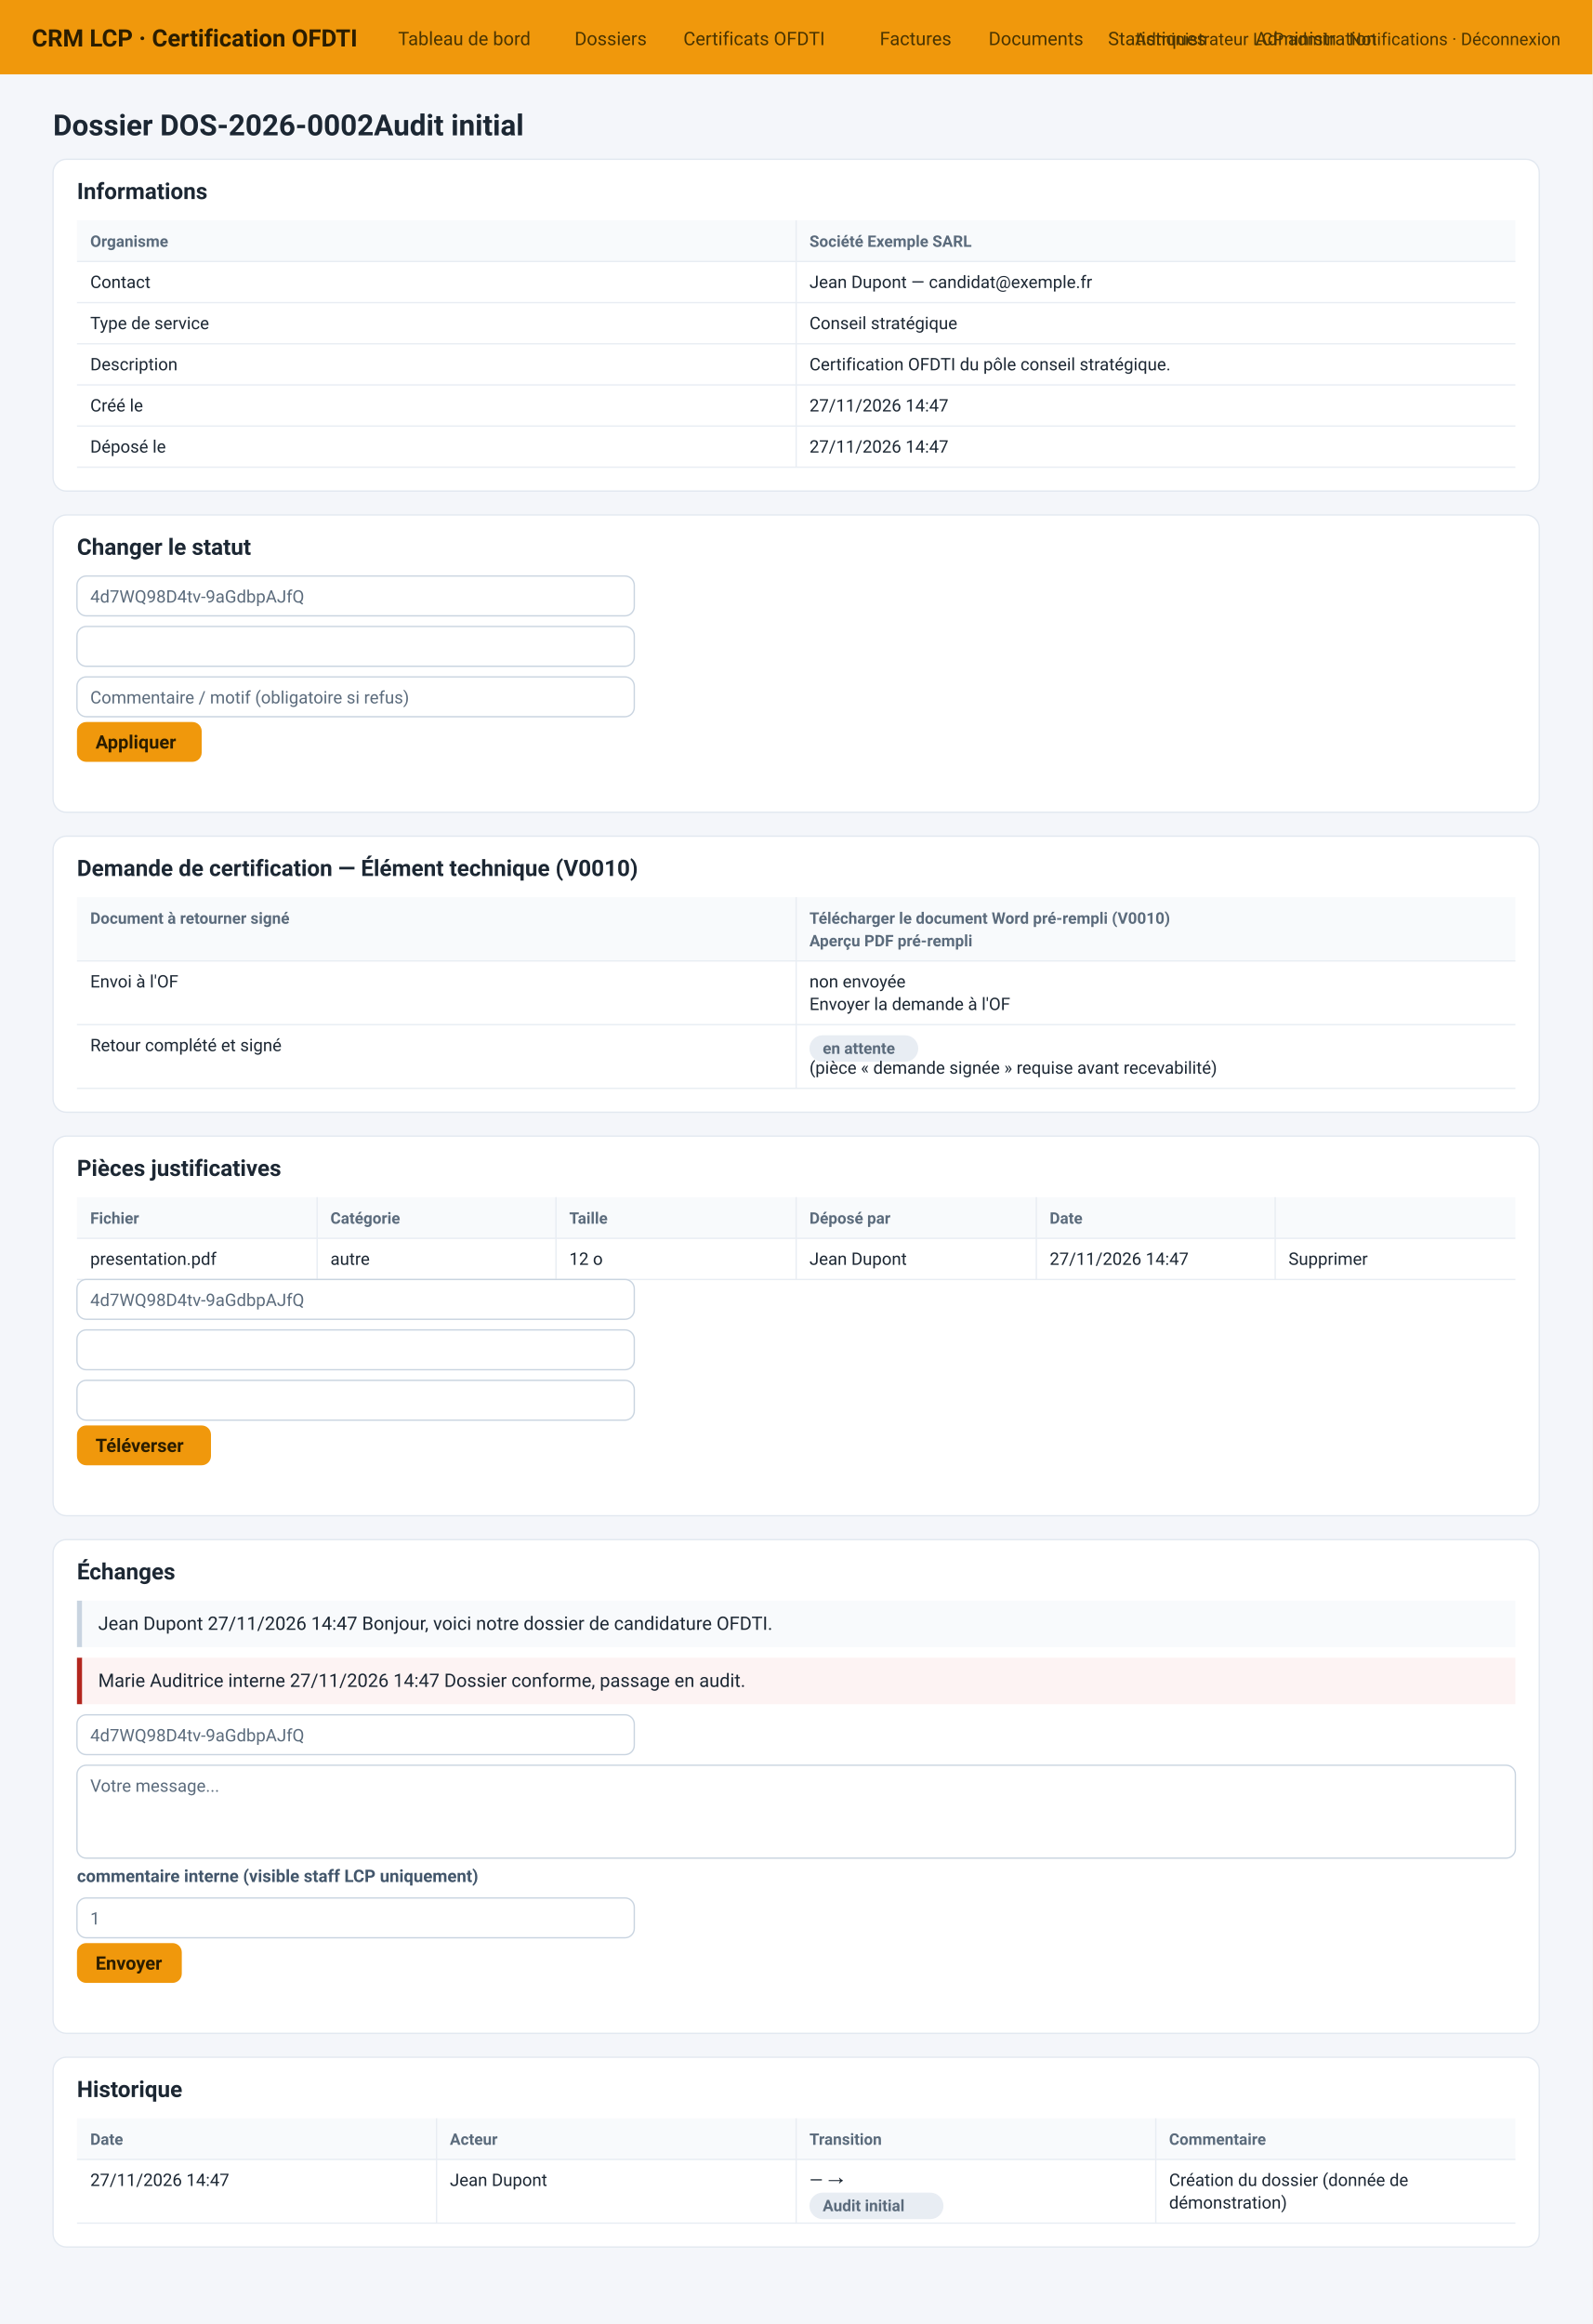
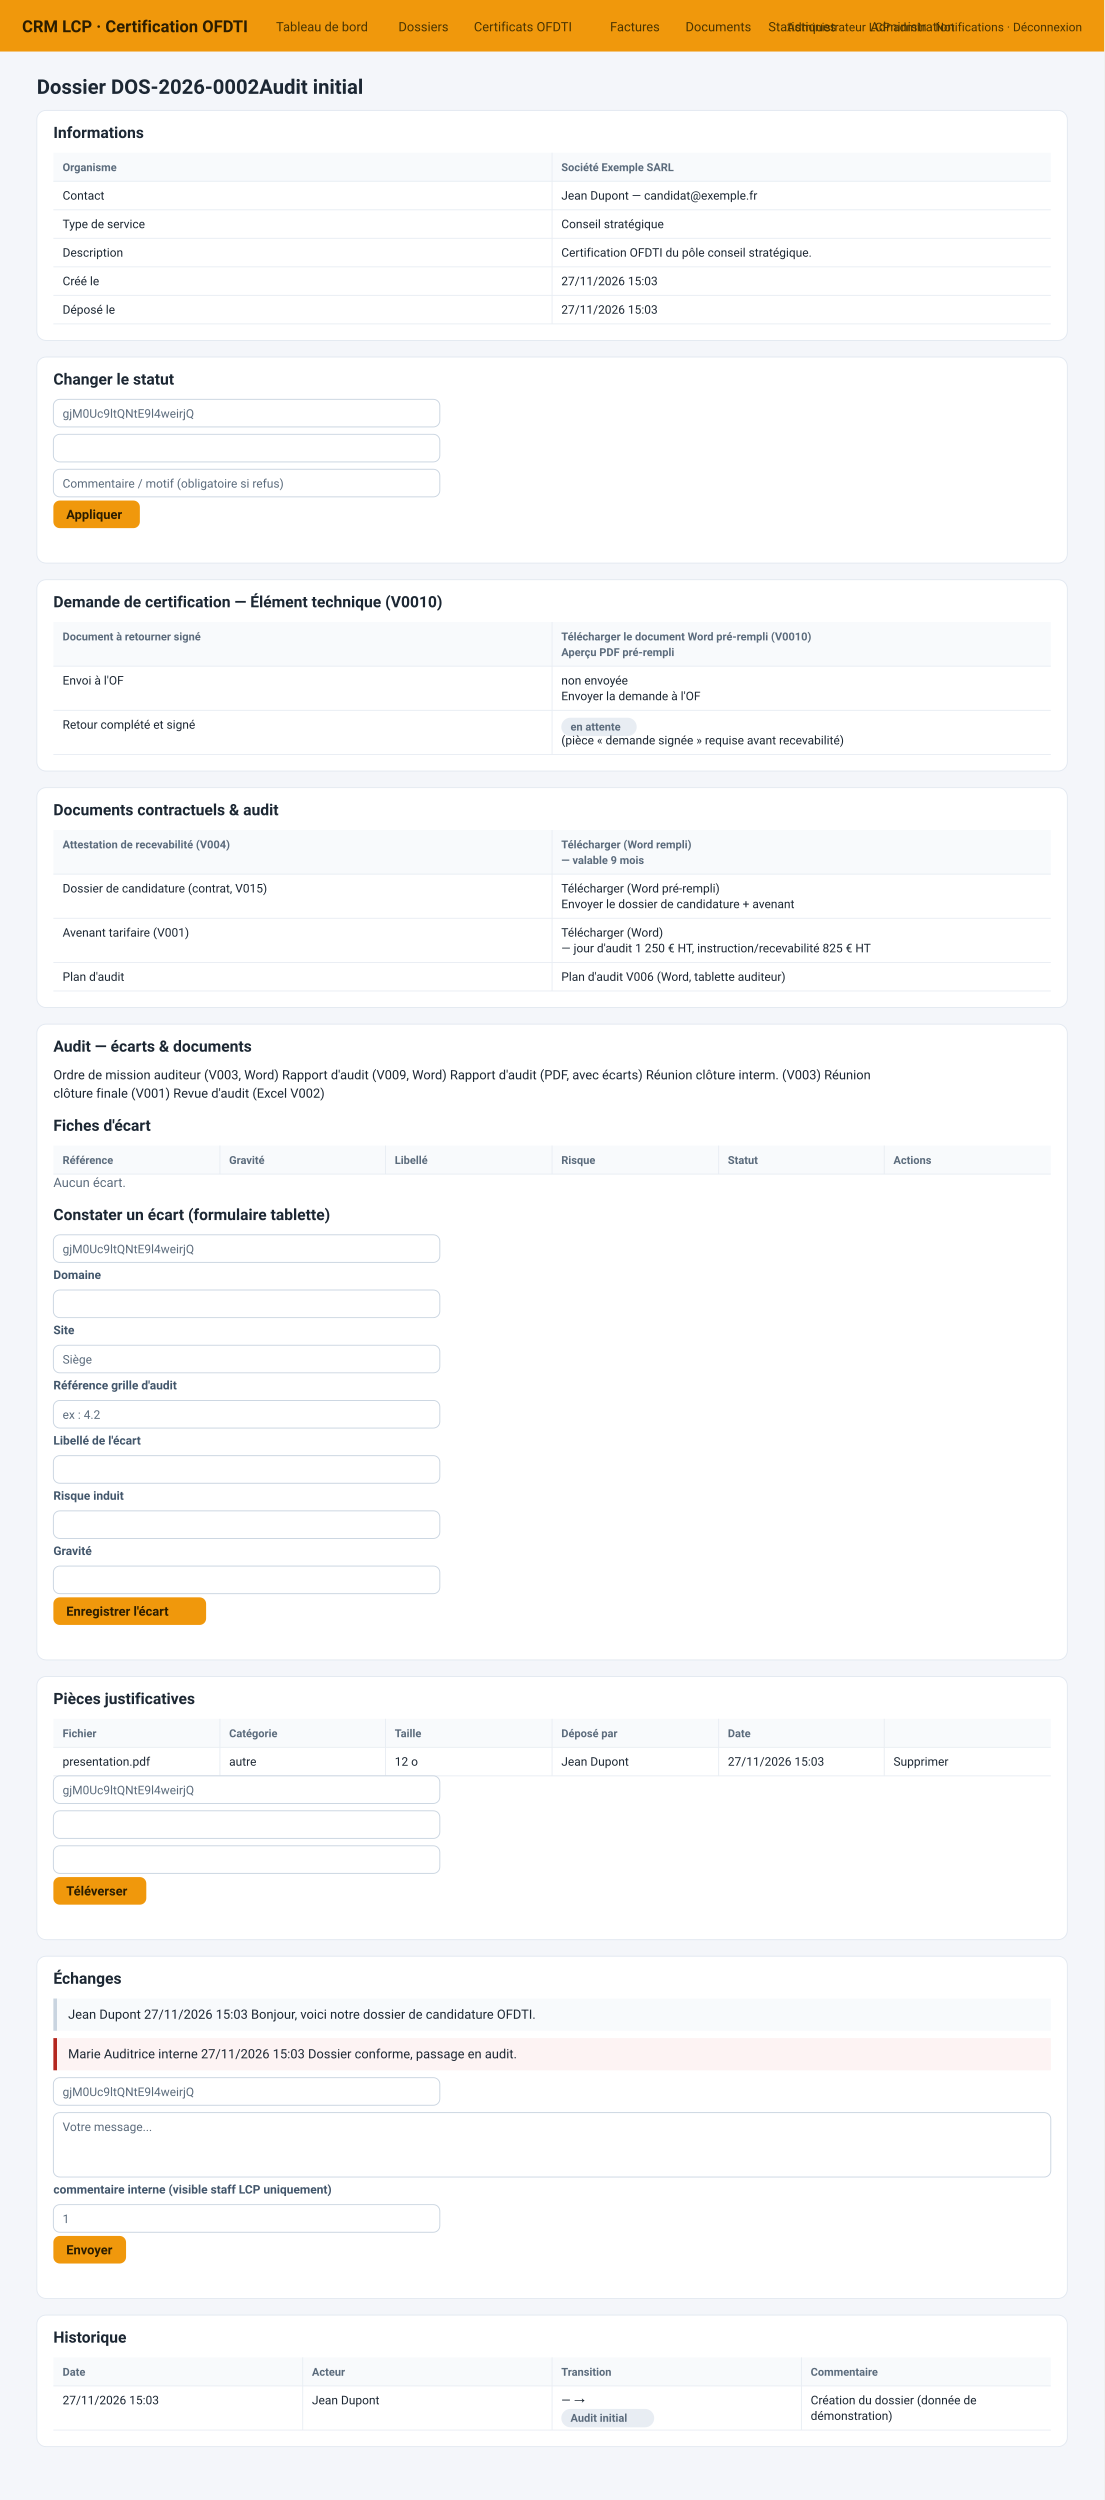
- <svg xmlns="http://www.w3.org/2000/svg" width="1200" height="1751" viewBox="0 0 1200 1751">
-   <rect width="1200" height="1751" fill="#f4f6fa" />
+ <svg xmlns="http://www.w3.org/2000/svg" width="1200" height="2717" viewBox="0 0 1200 2717">
+   <rect width="1200" height="2717" fill="#f4f6fa" />
  <rect x="0" y="0" width="1200" height="56" fill="#F0980C" rx="0" />
  <text x="24" y="35" font-size="18" fill="#2b1d00" font-weight="bold" font-family="Segoe UI, Roboto, Helvetica, Arial, sans-serif" text-anchor="start">CRM LCP · Certification OFDTI</text>
  <text x="300" y="34" font-size="14" fill="#4a3400" font-weight="normal" font-family="Segoe UI, Roboto, Helvetica, Arial, sans-serif" text-anchor="start">Tableau de bord</text>
  <text x="433" y="34" font-size="14" fill="#4a3400" font-weight="normal" font-family="Segoe UI, Roboto, Helvetica, Arial, sans-serif" text-anchor="start">Dossiers</text>
  <text x="515" y="34" font-size="14" fill="#4a3400" font-weight="normal" font-family="Segoe UI, Roboto, Helvetica, Arial, sans-serif" text-anchor="start">Certificats OFDTI</text>
  <text x="663" y="34" font-size="14" fill="#4a3400" font-weight="normal" font-family="Segoe UI, Roboto, Helvetica, Arial, sans-serif" text-anchor="start">Factures</text>
  <text x="745" y="34" font-size="14" fill="#4a3400" font-weight="normal" font-family="Segoe UI, Roboto, Helvetica, Arial, sans-serif" text-anchor="start">Documents</text>
  <text x="835" y="34" font-size="14" fill="#4a3400" font-weight="normal" font-family="Segoe UI, Roboto, Helvetica, Arial, sans-serif" text-anchor="start">Statistiques</text>
  <text x="946" y="34" font-size="14" fill="#4a3400" font-weight="normal" font-family="Segoe UI, Roboto, Helvetica, Arial, sans-serif" text-anchor="start">Administration</text>
  <text x="1176" y="34" font-size="13" fill="#4a3400" font-weight="normal" font-family="Segoe UI, Roboto, Helvetica, Arial, sans-serif" text-anchor="end">Administrateur LCP admin · Notifications · Déconnexion</text>
  <text x="40" y="102" font-size="22" fill="#1c2733" font-weight="bold" font-family="Segoe UI, Roboto, Helvetica, Arial, sans-serif" text-anchor="start">Dossier DOS-2026-0002Audit initial</text>
  <rect x="40" y="120" width="1120" height="250" fill="#ffffff" rx="10" stroke="#e2e8f0" stroke-width="1" />
  <text x="58" y="150" font-size="17" fill="#1c2733" font-weight="bold" font-family="Segoe UI, Roboto, Helvetica, Arial, sans-serif" text-anchor="start">Informations</text>
  <rect x="58" y="166" width="1084" height="31" fill="#f8fafc" rx="0" />
  <text x="68" y="186" font-size="12" fill="#5b6b7c" font-weight="bold" font-family="Segoe UI, Roboto, Helvetica, Arial, sans-serif" text-anchor="start">Organisme</text>
  <text x="610" y="186" font-size="12" fill="#5b6b7c" font-weight="bold" font-family="Segoe UI, Roboto, Helvetica, Arial, sans-serif" text-anchor="start">Société Exemple SARL</text>
  <line x1="600" y1="166" x2="600" y2="197" stroke="#e8edf3" stroke-width="1" />
  <line x1="58" y1="197" x2="1142" y2="197" stroke="#e8edf3" stroke-width="1" />
  <text x="68" y="217" font-size="13" fill="#1c2733" font-weight="normal" font-family="Segoe UI, Roboto, Helvetica, Arial, sans-serif" text-anchor="start">Contact</text>
  <text x="610" y="217" font-size="13" fill="#1c2733" font-weight="normal" font-family="Segoe UI, Roboto, Helvetica, Arial, sans-serif" text-anchor="start">Jean Dupont — candidat@exemple.fr</text>
  <line x1="600" y1="197" x2="600" y2="228" stroke="#e8edf3" stroke-width="1" />
  <line x1="58" y1="228" x2="1142" y2="228" stroke="#e8edf3" stroke-width="1" />
  <text x="68" y="248" font-size="13" fill="#1c2733" font-weight="normal" font-family="Segoe UI, Roboto, Helvetica, Arial, sans-serif" text-anchor="start">Type de service</text>
  <text x="610" y="248" font-size="13" fill="#1c2733" font-weight="normal" font-family="Segoe UI, Roboto, Helvetica, Arial, sans-serif" text-anchor="start">Conseil stratégique</text>
  <line x1="600" y1="228" x2="600" y2="259" stroke="#e8edf3" stroke-width="1" />
  <line x1="58" y1="259" x2="1142" y2="259" stroke="#e8edf3" stroke-width="1" />
  <text x="68" y="279" font-size="13" fill="#1c2733" font-weight="normal" font-family="Segoe UI, Roboto, Helvetica, Arial, sans-serif" text-anchor="start">Description</text>
  <text x="610" y="279" font-size="13" fill="#1c2733" font-weight="normal" font-family="Segoe UI, Roboto, Helvetica, Arial, sans-serif" text-anchor="start">Certification OFDTI du pôle conseil stratégique.</text>
  <line x1="600" y1="259" x2="600" y2="290" stroke="#e8edf3" stroke-width="1" />
  <line x1="58" y1="290" x2="1142" y2="290" stroke="#e8edf3" stroke-width="1" />
  <text x="68" y="310" font-size="13" fill="#1c2733" font-weight="normal" font-family="Segoe UI, Roboto, Helvetica, Arial, sans-serif" text-anchor="start">Créé le</text>
-   <text x="610" y="310" font-size="13" fill="#1c2733" font-weight="normal" font-family="Segoe UI, Roboto, Helvetica, Arial, sans-serif" text-anchor="start">27/11/2026 14:47</text>
+   <text x="610" y="310" font-size="13" fill="#1c2733" font-weight="normal" font-family="Segoe UI, Roboto, Helvetica, Arial, sans-serif" text-anchor="start">27/11/2026 15:03</text>
  <line x1="600" y1="290" x2="600" y2="321" stroke="#e8edf3" stroke-width="1" />
  <line x1="58" y1="321" x2="1142" y2="321" stroke="#e8edf3" stroke-width="1" />
  <text x="68" y="341" font-size="13" fill="#1c2733" font-weight="normal" font-family="Segoe UI, Roboto, Helvetica, Arial, sans-serif" text-anchor="start">Déposé le</text>
-   <text x="610" y="341" font-size="13" fill="#1c2733" font-weight="normal" font-family="Segoe UI, Roboto, Helvetica, Arial, sans-serif" text-anchor="start">27/11/2026 14:47</text>
+   <text x="610" y="341" font-size="13" fill="#1c2733" font-weight="normal" font-family="Segoe UI, Roboto, Helvetica, Arial, sans-serif" text-anchor="start">27/11/2026 15:03</text>
  <line x1="600" y1="321" x2="600" y2="352" stroke="#e8edf3" stroke-width="1" />
  <line x1="58" y1="352" x2="1142" y2="352" stroke="#e8edf3" stroke-width="1" />
  <rect x="40" y="388" width="1120" height="224" fill="#ffffff" rx="10" stroke="#e2e8f0" stroke-width="1" />
  <text x="58" y="418" font-size="17" fill="#1c2733" font-weight="bold" font-family="Segoe UI, Roboto, Helvetica, Arial, sans-serif" text-anchor="start">Changer le statut</text>
  <rect x="58" y="434" width="420" height="30" fill="#ffffff" rx="7" stroke="#c9d4e0" stroke-width="1" />
-   <text x="68" y="454" font-size="13" fill="#5b6b7c" font-weight="normal" font-family="Segoe UI, Roboto, Helvetica, Arial, sans-serif" text-anchor="start">4d7WQ98D4tv-9aGdbpAJfQ</text>
+   <text x="68" y="454" font-size="13" fill="#5b6b7c" font-weight="normal" font-family="Segoe UI, Roboto, Helvetica, Arial, sans-serif" text-anchor="start">gjM0Uc9ltQNtE9l4weirjQ</text>
  <rect x="58" y="472" width="420" height="30" fill="#ffffff" rx="7" stroke="#c9d4e0" stroke-width="1" />
  <rect x="58" y="510" width="420" height="30" fill="#ffffff" rx="7" stroke="#c9d4e0" stroke-width="1" />
  <text x="68" y="530" font-size="13" fill="#5b6b7c" font-weight="normal" font-family="Segoe UI, Roboto, Helvetica, Arial, sans-serif" text-anchor="start">Commentaire / motif (obligatoire si refus)</text>
  <rect x="58" y="544" width="94" height="30" fill="#F0980C" rx="7" />
  <text x="72" y="564" font-size="14" fill="#2b1d00" font-weight="bold" font-family="Segoe UI, Roboto, Helvetica, Arial, sans-serif" text-anchor="start">Appliquer</text>
  <rect x="40" y="630" width="1120" height="208" fill="#ffffff" rx="10" stroke="#e2e8f0" stroke-width="1" />
  <text x="58" y="660" font-size="17" fill="#1c2733" font-weight="bold" font-family="Segoe UI, Roboto, Helvetica, Arial, sans-serif" text-anchor="start">Demande de certification — Élément technique (V0010)</text>
  <rect x="58" y="676" width="1084" height="48" fill="#f8fafc" rx="0" />
  <text x="68" y="696" font-size="12" fill="#5b6b7c" font-weight="bold" font-family="Segoe UI, Roboto, Helvetica, Arial, sans-serif" text-anchor="start">Document à retourner signé</text>
  <text x="610" y="696" font-size="12" fill="#5b6b7c" font-weight="bold" font-family="Segoe UI, Roboto, Helvetica, Arial, sans-serif" text-anchor="start">Télécharger le document Word pré-rempli (V0010)</text>
  <text x="610" y="713" font-size="12" fill="#5b6b7c" font-weight="bold" font-family="Segoe UI, Roboto, Helvetica, Arial, sans-serif" text-anchor="start">Aperçu PDF pré-rempli</text>
  <line x1="600" y1="676" x2="600" y2="724" stroke="#e8edf3" stroke-width="1" />
  <line x1="58" y1="724" x2="1142" y2="724" stroke="#e8edf3" stroke-width="1" />
  <text x="68" y="744" font-size="13" fill="#1c2733" font-weight="normal" font-family="Segoe UI, Roboto, Helvetica, Arial, sans-serif" text-anchor="start">Envoi à l'OF</text>
  <text x="610" y="744" font-size="13" fill="#1c2733" font-weight="normal" font-family="Segoe UI, Roboto, Helvetica, Arial, sans-serif" text-anchor="start">non envoyée</text>
  <text x="610" y="761" font-size="13" fill="#1c2733" font-weight="normal" font-family="Segoe UI, Roboto, Helvetica, Arial, sans-serif" text-anchor="start">Envoyer la demande à l'OF</text>
  <line x1="600" y1="724" x2="600" y2="772" stroke="#e8edf3" stroke-width="1" />
  <line x1="58" y1="772" x2="1142" y2="772" stroke="#e8edf3" stroke-width="1" />
  <text x="68" y="792" font-size="13" fill="#1c2733" font-weight="normal" font-family="Segoe UI, Roboto, Helvetica, Arial, sans-serif" text-anchor="start">Retour complété et signé</text>
  <rect x="610" y="780" width="82" height="20" fill="#e8edf3" rx="10" />
  <text x="620" y="794" font-size="12" fill="#5b6b7c" font-weight="bold" font-family="Segoe UI, Roboto, Helvetica, Arial, sans-serif" text-anchor="start">en attente</text>
  <text x="610" y="809" font-size="13" fill="#1c2733" font-weight="normal" font-family="Segoe UI, Roboto, Helvetica, Arial, sans-serif" text-anchor="start">(pièce « demande signée » requise avant recevabilité)</text>
  <line x1="600" y1="772" x2="600" y2="820" stroke="#e8edf3" stroke-width="1" />
  <line x1="58" y1="820" x2="1142" y2="820" stroke="#e8edf3" stroke-width="1" />
-   <rect x="40" y="856" width="1120" height="286" fill="#ffffff" rx="10" stroke="#e2e8f0" stroke-width="1" />
-   <text x="58" y="886" font-size="17" fill="#1c2733" font-weight="bold" font-family="Segoe UI, Roboto, Helvetica, Arial, sans-serif" text-anchor="start">Pièces justificatives</text>
-   <rect x="58" y="902" width="1084" height="31" fill="#f8fafc" rx="0" />
-   <text x="68" y="922" font-size="12" fill="#5b6b7c" font-weight="bold" font-family="Segoe UI, Roboto, Helvetica, Arial, sans-serif" text-anchor="start">Fichier</text>
-   <text x="249" y="922" font-size="12" fill="#5b6b7c" font-weight="bold" font-family="Segoe UI, Roboto, Helvetica, Arial, sans-serif" text-anchor="start">Catégorie</text>
-   <line x1="239" y1="902" x2="239" y2="933" stroke="#e8edf3" stroke-width="1" />
-   <text x="429" y="922" font-size="12" fill="#5b6b7c" font-weight="bold" font-family="Segoe UI, Roboto, Helvetica, Arial, sans-serif" text-anchor="start">Taille</text>
-   <line x1="419" y1="902" x2="419" y2="933" stroke="#e8edf3" stroke-width="1" />
-   <text x="610" y="922" font-size="12" fill="#5b6b7c" font-weight="bold" font-family="Segoe UI, Roboto, Helvetica, Arial, sans-serif" text-anchor="start">Déposé par</text>
-   <line x1="600" y1="902" x2="600" y2="933" stroke="#e8edf3" stroke-width="1" />
-   <text x="791" y="922" font-size="12" fill="#5b6b7c" font-weight="bold" font-family="Segoe UI, Roboto, Helvetica, Arial, sans-serif" text-anchor="start">Date</text>
-   <line x1="781" y1="902" x2="781" y2="933" stroke="#e8edf3" stroke-width="1" />
-   <line x1="961" y1="902" x2="961" y2="933" stroke="#e8edf3" stroke-width="1" />
-   <line x1="58" y1="933" x2="1142" y2="933" stroke="#e8edf3" stroke-width="1" />
-   <text x="68" y="953" font-size="13" fill="#1c2733" font-weight="normal" font-family="Segoe UI, Roboto, Helvetica, Arial, sans-serif" text-anchor="start">presentation.pdf</text>
-   <text x="249" y="953" font-size="13" fill="#1c2733" font-weight="normal" font-family="Segoe UI, Roboto, Helvetica, Arial, sans-serif" text-anchor="start">autre</text>
-   <line x1="239" y1="933" x2="239" y2="964" stroke="#e8edf3" stroke-width="1" />
-   <text x="429" y="953" font-size="13" fill="#1c2733" font-weight="normal" font-family="Segoe UI, Roboto, Helvetica, Arial, sans-serif" text-anchor="start">12 o</text>
-   <line x1="419" y1="933" x2="419" y2="964" stroke="#e8edf3" stroke-width="1" />
-   <text x="610" y="953" font-size="13" fill="#1c2733" font-weight="normal" font-family="Segoe UI, Roboto, Helvetica, Arial, sans-serif" text-anchor="start">Jean Dupont</text>
-   <line x1="600" y1="933" x2="600" y2="964" stroke="#e8edf3" stroke-width="1" />
-   <text x="791" y="953" font-size="13" fill="#1c2733" font-weight="normal" font-family="Segoe UI, Roboto, Helvetica, Arial, sans-serif" text-anchor="start">27/11/2026 14:47</text>
-   <line x1="781" y1="933" x2="781" y2="964" stroke="#e8edf3" stroke-width="1" />
-   <text x="971" y="953" font-size="13" fill="#1c2733" font-weight="normal" font-family="Segoe UI, Roboto, Helvetica, Arial, sans-serif" text-anchor="start">Supprimer</text>
-   <line x1="961" y1="933" x2="961" y2="964" stroke="#e8edf3" stroke-width="1" />
-   <line x1="58" y1="964" x2="1142" y2="964" stroke="#e8edf3" stroke-width="1" />
-   <rect x="58" y="964" width="420" height="30" fill="#ffffff" rx="7" stroke="#c9d4e0" stroke-width="1" />
-   <text x="68" y="984" font-size="13" fill="#5b6b7c" font-weight="normal" font-family="Segoe UI, Roboto, Helvetica, Arial, sans-serif" text-anchor="start">4d7WQ98D4tv-9aGdbpAJfQ</text>
-   <rect x="58" y="1002" width="420" height="30" fill="#ffffff" rx="7" stroke="#c9d4e0" stroke-width="1" />
-   <rect x="58" y="1040" width="420" height="30" fill="#ffffff" rx="7" stroke="#c9d4e0" stroke-width="1" />
-   <rect x="58" y="1074" width="101" height="30" fill="#F0980C" rx="7" />
-   <text x="72" y="1094" font-size="14" fill="#2b1d00" font-weight="bold" font-family="Segoe UI, Roboto, Helvetica, Arial, sans-serif" text-anchor="start">Téléverser</text>
-   <rect x="40" y="1160" width="1120" height="372" fill="#ffffff" rx="10" stroke="#e2e8f0" stroke-width="1" />
-   <text x="58" y="1190" font-size="17" fill="#1c2733" font-weight="bold" font-family="Segoe UI, Roboto, Helvetica, Arial, sans-serif" text-anchor="start">Échanges</text>
-   <rect x="58" y="1206" width="4" height="35" fill="#c9d4e0" rx="0" />
-   <rect x="62" y="1206" width="1080" height="35" fill="#f8fafc" rx="0" />
-   <text x="74" y="1228" font-size="14" fill="#1c2733" font-weight="normal" font-family="Segoe UI, Roboto, Helvetica, Arial, sans-serif" text-anchor="start">Jean Dupont 27/11/2026 14:47 Bonjour, voici notre dossier de candidature OFDTI.</text>
-   <rect x="58" y="1249" width="4" height="35" fill="#b3261e" rx="0" />
-   <rect x="62" y="1249" width="1080" height="35" fill="#fdf3f3" rx="0" />
-   <text x="74" y="1271" font-size="14" fill="#1c2733" font-weight="normal" font-family="Segoe UI, Roboto, Helvetica, Arial, sans-serif" text-anchor="start">Marie Auditrice interne 27/11/2026 14:47 Dossier conforme, passage en audit.</text>
-   <rect x="58" y="1292" width="420" height="30" fill="#ffffff" rx="7" stroke="#c9d4e0" stroke-width="1" />
-   <text x="68" y="1312" font-size="13" fill="#5b6b7c" font-weight="normal" font-family="Segoe UI, Roboto, Helvetica, Arial, sans-serif" text-anchor="start">4d7WQ98D4tv-9aGdbpAJfQ</text>
-   <rect x="58" y="1330" width="1084" height="70" fill="#ffffff" rx="7" stroke="#c9d4e0" stroke-width="1" />
-   <text x="68" y="1350" font-size="13" fill="#5b6b7c" font-weight="normal" font-family="Segoe UI, Roboto, Helvetica, Arial, sans-serif" text-anchor="start">Votre message...</text>
-   <text x="58" y="1418" font-size="13" fill="#42566b" font-weight="bold" font-family="Segoe UI, Roboto, Helvetica, Arial, sans-serif" text-anchor="start">commentaire interne (visible staff LCP uniquement)</text>
-   <rect x="58" y="1430" width="420" height="30" fill="#ffffff" rx="7" stroke="#c9d4e0" stroke-width="1" />
-   <text x="68" y="1450" font-size="13" fill="#5b6b7c" font-weight="normal" font-family="Segoe UI, Roboto, Helvetica, Arial, sans-serif" text-anchor="start">1</text>
-   <rect x="58" y="1464" width="79" height="30" fill="#F0980C" rx="7" />
-   <text x="72" y="1484" font-size="14" fill="#2b1d00" font-weight="bold" font-family="Segoe UI, Roboto, Helvetica, Arial, sans-serif" text-anchor="start">Envoyer</text>
-   <rect x="40" y="1550" width="1120" height="143" fill="#ffffff" rx="10" stroke="#e2e8f0" stroke-width="1" />
-   <text x="58" y="1580" font-size="17" fill="#1c2733" font-weight="bold" font-family="Segoe UI, Roboto, Helvetica, Arial, sans-serif" text-anchor="start">Historique</text>
-   <rect x="58" y="1596" width="1084" height="31" fill="#f8fafc" rx="0" />
-   <text x="68" y="1616" font-size="12" fill="#5b6b7c" font-weight="bold" font-family="Segoe UI, Roboto, Helvetica, Arial, sans-serif" text-anchor="start">Date</text>
-   <text x="339" y="1616" font-size="12" fill="#5b6b7c" font-weight="bold" font-family="Segoe UI, Roboto, Helvetica, Arial, sans-serif" text-anchor="start">Acteur</text>
-   <line x1="329" y1="1596" x2="329" y2="1627" stroke="#e8edf3" stroke-width="1" />
-   <text x="610" y="1616" font-size="12" fill="#5b6b7c" font-weight="bold" font-family="Segoe UI, Roboto, Helvetica, Arial, sans-serif" text-anchor="start">Transition</text>
-   <line x1="600" y1="1596" x2="600" y2="1627" stroke="#e8edf3" stroke-width="1" />
-   <text x="881" y="1616" font-size="12" fill="#5b6b7c" font-weight="bold" font-family="Segoe UI, Roboto, Helvetica, Arial, sans-serif" text-anchor="start">Commentaire</text>
-   <line x1="871" y1="1596" x2="871" y2="1627" stroke="#e8edf3" stroke-width="1" />
-   <line x1="58" y1="1627" x2="1142" y2="1627" stroke="#e8edf3" stroke-width="1" />
-   <text x="68" y="1647" font-size="13" fill="#1c2733" font-weight="normal" font-family="Segoe UI, Roboto, Helvetica, Arial, sans-serif" text-anchor="start">27/11/2026 14:47</text>
-   <text x="339" y="1647" font-size="13" fill="#1c2733" font-weight="normal" font-family="Segoe UI, Roboto, Helvetica, Arial, sans-serif" text-anchor="start">Jean Dupont</text>
-   <line x1="329" y1="1627" x2="329" y2="1675" stroke="#e8edf3" stroke-width="1" />
-   <text x="610" y="1647" font-size="13" fill="#1c2733" font-weight="normal" font-family="Segoe UI, Roboto, Helvetica, Arial, sans-serif" text-anchor="start">— →</text>
-   <rect x="610" y="1652" width="101" height="20" fill="#e8edf3" rx="10" />
-   <text x="620" y="1666" font-size="12" fill="#5b6b7c" font-weight="bold" font-family="Segoe UI, Roboto, Helvetica, Arial, sans-serif" text-anchor="start">Audit initial</text>
-   <line x1="600" y1="1627" x2="600" y2="1675" stroke="#e8edf3" stroke-width="1" />
-   <text x="881" y="1647" font-size="13" fill="#1c2733" font-weight="normal" font-family="Segoe UI, Roboto, Helvetica, Arial, sans-serif" text-anchor="start">Création du dossier (donnée de</text>
-   <text x="881" y="1664" font-size="13" fill="#1c2733" font-weight="normal" font-family="Segoe UI, Roboto, Helvetica, Arial, sans-serif" text-anchor="start">démonstration)</text>
-   <line x1="871" y1="1627" x2="871" y2="1675" stroke="#e8edf3" stroke-width="1" />
-   <line x1="58" y1="1675" x2="1142" y2="1675" stroke="#e8edf3" stroke-width="1" />
+   <rect x="40" y="856" width="1120" height="239" fill="#ffffff" rx="10" stroke="#e2e8f0" stroke-width="1" />
+   <text x="58" y="886" font-size="17" fill="#1c2733" font-weight="bold" font-family="Segoe UI, Roboto, Helvetica, Arial, sans-serif" text-anchor="start">Documents contractuels &amp; audit</text>
+   <rect x="58" y="902" width="1084" height="48" fill="#f8fafc" rx="0" />
+   <text x="68" y="922" font-size="12" fill="#5b6b7c" font-weight="bold" font-family="Segoe UI, Roboto, Helvetica, Arial, sans-serif" text-anchor="start">Attestation de recevabilité (V004)</text>
+   <text x="610" y="922" font-size="12" fill="#5b6b7c" font-weight="bold" font-family="Segoe UI, Roboto, Helvetica, Arial, sans-serif" text-anchor="start">Télécharger (Word rempli)</text>
+   <text x="610" y="939" font-size="12" fill="#5b6b7c" font-weight="bold" font-family="Segoe UI, Roboto, Helvetica, Arial, sans-serif" text-anchor="start">— valable 9 mois</text>
+   <line x1="600" y1="902" x2="600" y2="950" stroke="#e8edf3" stroke-width="1" />
+   <line x1="58" y1="950" x2="1142" y2="950" stroke="#e8edf3" stroke-width="1" />
+   <text x="68" y="970" font-size="13" fill="#1c2733" font-weight="normal" font-family="Segoe UI, Roboto, Helvetica, Arial, sans-serif" text-anchor="start">Dossier de candidature (contrat, V015)</text>
+   <text x="610" y="970" font-size="13" fill="#1c2733" font-weight="normal" font-family="Segoe UI, Roboto, Helvetica, Arial, sans-serif" text-anchor="start">Télécharger (Word pré-rempli)</text>
+   <text x="610" y="987" font-size="13" fill="#1c2733" font-weight="normal" font-family="Segoe UI, Roboto, Helvetica, Arial, sans-serif" text-anchor="start">Envoyer le dossier de candidature + avenant</text>
+   <line x1="600" y1="950" x2="600" y2="998" stroke="#e8edf3" stroke-width="1" />
+   <line x1="58" y1="998" x2="1142" y2="998" stroke="#e8edf3" stroke-width="1" />
+   <text x="68" y="1018" font-size="13" fill="#1c2733" font-weight="normal" font-family="Segoe UI, Roboto, Helvetica, Arial, sans-serif" text-anchor="start">Avenant tarifaire (V001)</text>
+   <text x="610" y="1018" font-size="13" fill="#1c2733" font-weight="normal" font-family="Segoe UI, Roboto, Helvetica, Arial, sans-serif" text-anchor="start">Télécharger (Word)</text>
+   <text x="610" y="1035" font-size="13" fill="#1c2733" font-weight="normal" font-family="Segoe UI, Roboto, Helvetica, Arial, sans-serif" text-anchor="start">— jour d'audit 1 250 € HT, instruction/recevabilité 825 € HT</text>
+   <line x1="600" y1="998" x2="600" y2="1046" stroke="#e8edf3" stroke-width="1" />
+   <line x1="58" y1="1046" x2="1142" y2="1046" stroke="#e8edf3" stroke-width="1" />
+   <text x="68" y="1066" font-size="13" fill="#1c2733" font-weight="normal" font-family="Segoe UI, Roboto, Helvetica, Arial, sans-serif" text-anchor="start">Plan d'audit</text>
+   <text x="610" y="1066" font-size="13" fill="#1c2733" font-weight="normal" font-family="Segoe UI, Roboto, Helvetica, Arial, sans-serif" text-anchor="start">Plan d'audit V006 (Word, tablette auditeur)</text>
+   <line x1="600" y1="1046" x2="600" y2="1077" stroke="#e8edf3" stroke-width="1" />
+   <line x1="58" y1="1077" x2="1142" y2="1077" stroke="#e8edf3" stroke-width="1" />
+   <rect x="40" y="1113" width="1120" height="691" fill="#ffffff" rx="10" stroke="#e2e8f0" stroke-width="1" />
+   <text x="58" y="1143" font-size="17" fill="#1c2733" font-weight="bold" font-family="Segoe UI, Roboto, Helvetica, Arial, sans-serif" text-anchor="start">Audit — écarts &amp; documents</text>
+   <text x="58" y="1173" font-size="14" fill="#1c2733" font-weight="normal" font-family="Segoe UI, Roboto, Helvetica, Arial, sans-serif" text-anchor="start">Ordre de mission auditeur (V003, Word) Rapport d'audit (V009, Word) Rapport d'audit (PDF, avec écarts) Réunion clôture interm. (V003) Réunion</text>
+   <text x="58" y="1193" font-size="14" fill="#1c2733" font-weight="normal" font-family="Segoe UI, Roboto, Helvetica, Arial, sans-serif" text-anchor="start">clôture finale (V001) Revue d'audit (Excel V002)</text>
+   <text x="58" y="1229" font-size="17" fill="#1c2733" font-weight="bold" font-family="Segoe UI, Roboto, Helvetica, Arial, sans-serif" text-anchor="start">Fiches d'écart</text>
+   <rect x="58" y="1245" width="1084" height="31" fill="#f8fafc" rx="0" />
+   <text x="68" y="1265" font-size="12" fill="#5b6b7c" font-weight="bold" font-family="Segoe UI, Roboto, Helvetica, Arial, sans-serif" text-anchor="start">Référence</text>
+   <text x="249" y="1265" font-size="12" fill="#5b6b7c" font-weight="bold" font-family="Segoe UI, Roboto, Helvetica, Arial, sans-serif" text-anchor="start">Gravité</text>
+   <line x1="239" y1="1245" x2="239" y2="1276" stroke="#e8edf3" stroke-width="1" />
+   <text x="429" y="1265" font-size="12" fill="#5b6b7c" font-weight="bold" font-family="Segoe UI, Roboto, Helvetica, Arial, sans-serif" text-anchor="start">Libellé</text>
+   <line x1="419" y1="1245" x2="419" y2="1276" stroke="#e8edf3" stroke-width="1" />
+   <text x="610" y="1265" font-size="12" fill="#5b6b7c" font-weight="bold" font-family="Segoe UI, Roboto, Helvetica, Arial, sans-serif" text-anchor="start">Risque</text>
+   <line x1="600" y1="1245" x2="600" y2="1276" stroke="#e8edf3" stroke-width="1" />
+   <text x="791" y="1265" font-size="12" fill="#5b6b7c" font-weight="bold" font-family="Segoe UI, Roboto, Helvetica, Arial, sans-serif" text-anchor="start">Statut</text>
+   <line x1="781" y1="1245" x2="781" y2="1276" stroke="#e8edf3" stroke-width="1" />
+   <text x="971" y="1265" font-size="12" fill="#5b6b7c" font-weight="bold" font-family="Segoe UI, Roboto, Helvetica, Arial, sans-serif" text-anchor="start">Actions</text>
+   <line x1="961" y1="1245" x2="961" y2="1276" stroke="#e8edf3" stroke-width="1" />
+   <line x1="58" y1="1276" x2="1142" y2="1276" stroke="#e8edf3" stroke-width="1" />
+   <text x="58" y="1290" font-size="14" fill="#5b6b7c" font-weight="normal" font-family="Segoe UI, Roboto, Helvetica, Arial, sans-serif" text-anchor="start">Aucun écart.</text>
+   <text x="58" y="1326" font-size="17" fill="#1c2733" font-weight="bold" font-family="Segoe UI, Roboto, Helvetica, Arial, sans-serif" text-anchor="start">Constater un écart (formulaire tablette)</text>
+   <rect x="58" y="1342" width="420" height="30" fill="#ffffff" rx="7" stroke="#c9d4e0" stroke-width="1" />
+   <text x="68" y="1362" font-size="13" fill="#5b6b7c" font-weight="normal" font-family="Segoe UI, Roboto, Helvetica, Arial, sans-serif" text-anchor="start">gjM0Uc9ltQNtE9l4weirjQ</text>
+   <text x="58" y="1390" font-size="13" fill="#42566b" font-weight="bold" font-family="Segoe UI, Roboto, Helvetica, Arial, sans-serif" text-anchor="start">Domaine</text>
+   <rect x="58" y="1402" width="420" height="30" fill="#ffffff" rx="7" stroke="#c9d4e0" stroke-width="1" />
+   <text x="58" y="1450" font-size="13" fill="#42566b" font-weight="bold" font-family="Segoe UI, Roboto, Helvetica, Arial, sans-serif" text-anchor="start">Site</text>
+   <rect x="58" y="1462" width="420" height="30" fill="#ffffff" rx="7" stroke="#c9d4e0" stroke-width="1" />
+   <text x="68" y="1482" font-size="13" fill="#5b6b7c" font-weight="normal" font-family="Segoe UI, Roboto, Helvetica, Arial, sans-serif" text-anchor="start">Siège</text>
+   <text x="58" y="1510" font-size="13" fill="#42566b" font-weight="bold" font-family="Segoe UI, Roboto, Helvetica, Arial, sans-serif" text-anchor="start">Référence grille d'audit</text>
+   <rect x="58" y="1522" width="420" height="30" fill="#ffffff" rx="7" stroke="#c9d4e0" stroke-width="1" />
+   <text x="68" y="1542" font-size="13" fill="#5b6b7c" font-weight="normal" font-family="Segoe UI, Roboto, Helvetica, Arial, sans-serif" text-anchor="start">ex : 4.2</text>
+   <text x="58" y="1570" font-size="13" fill="#42566b" font-weight="bold" font-family="Segoe UI, Roboto, Helvetica, Arial, sans-serif" text-anchor="start">Libellé de l'écart</text>
+   <rect x="58" y="1582" width="420" height="30" fill="#ffffff" rx="7" stroke="#c9d4e0" stroke-width="1" />
+   <text x="58" y="1630" font-size="13" fill="#42566b" font-weight="bold" font-family="Segoe UI, Roboto, Helvetica, Arial, sans-serif" text-anchor="start">Risque induit</text>
+   <rect x="58" y="1642" width="420" height="30" fill="#ffffff" rx="7" stroke="#c9d4e0" stroke-width="1" />
+   <text x="58" y="1690" font-size="13" fill="#42566b" font-weight="bold" font-family="Segoe UI, Roboto, Helvetica, Arial, sans-serif" text-anchor="start">Gravité</text>
+   <rect x="58" y="1702" width="420" height="30" fill="#ffffff" rx="7" stroke="#c9d4e0" stroke-width="1" />
+   <rect x="58" y="1736" width="166" height="30" fill="#F0980C" rx="7" />
+   <text x="72" y="1756" font-size="14" fill="#2b1d00" font-weight="bold" font-family="Segoe UI, Roboto, Helvetica, Arial, sans-serif" text-anchor="start">Enregistrer l'écart</text>
+   <rect x="40" y="1822" width="1120" height="286" fill="#ffffff" rx="10" stroke="#e2e8f0" stroke-width="1" />
+   <text x="58" y="1852" font-size="17" fill="#1c2733" font-weight="bold" font-family="Segoe UI, Roboto, Helvetica, Arial, sans-serif" text-anchor="start">Pièces justificatives</text>
+   <rect x="58" y="1868" width="1084" height="31" fill="#f8fafc" rx="0" />
+   <text x="68" y="1888" font-size="12" fill="#5b6b7c" font-weight="bold" font-family="Segoe UI, Roboto, Helvetica, Arial, sans-serif" text-anchor="start">Fichier</text>
+   <text x="249" y="1888" font-size="12" fill="#5b6b7c" font-weight="bold" font-family="Segoe UI, Roboto, Helvetica, Arial, sans-serif" text-anchor="start">Catégorie</text>
+   <line x1="239" y1="1868" x2="239" y2="1899" stroke="#e8edf3" stroke-width="1" />
+   <text x="429" y="1888" font-size="12" fill="#5b6b7c" font-weight="bold" font-family="Segoe UI, Roboto, Helvetica, Arial, sans-serif" text-anchor="start">Taille</text>
+   <line x1="419" y1="1868" x2="419" y2="1899" stroke="#e8edf3" stroke-width="1" />
+   <text x="610" y="1888" font-size="12" fill="#5b6b7c" font-weight="bold" font-family="Segoe UI, Roboto, Helvetica, Arial, sans-serif" text-anchor="start">Déposé par</text>
+   <line x1="600" y1="1868" x2="600" y2="1899" stroke="#e8edf3" stroke-width="1" />
+   <text x="791" y="1888" font-size="12" fill="#5b6b7c" font-weight="bold" font-family="Segoe UI, Roboto, Helvetica, Arial, sans-serif" text-anchor="start">Date</text>
+   <line x1="781" y1="1868" x2="781" y2="1899" stroke="#e8edf3" stroke-width="1" />
+   <line x1="961" y1="1868" x2="961" y2="1899" stroke="#e8edf3" stroke-width="1" />
+   <line x1="58" y1="1899" x2="1142" y2="1899" stroke="#e8edf3" stroke-width="1" />
+   <text x="68" y="1919" font-size="13" fill="#1c2733" font-weight="normal" font-family="Segoe UI, Roboto, Helvetica, Arial, sans-serif" text-anchor="start">presentation.pdf</text>
+   <text x="249" y="1919" font-size="13" fill="#1c2733" font-weight="normal" font-family="Segoe UI, Roboto, Helvetica, Arial, sans-serif" text-anchor="start">autre</text>
+   <line x1="239" y1="1899" x2="239" y2="1930" stroke="#e8edf3" stroke-width="1" />
+   <text x="429" y="1919" font-size="13" fill="#1c2733" font-weight="normal" font-family="Segoe UI, Roboto, Helvetica, Arial, sans-serif" text-anchor="start">12 o</text>
+   <line x1="419" y1="1899" x2="419" y2="1930" stroke="#e8edf3" stroke-width="1" />
+   <text x="610" y="1919" font-size="13" fill="#1c2733" font-weight="normal" font-family="Segoe UI, Roboto, Helvetica, Arial, sans-serif" text-anchor="start">Jean Dupont</text>
+   <line x1="600" y1="1899" x2="600" y2="1930" stroke="#e8edf3" stroke-width="1" />
+   <text x="791" y="1919" font-size="13" fill="#1c2733" font-weight="normal" font-family="Segoe UI, Roboto, Helvetica, Arial, sans-serif" text-anchor="start">27/11/2026 15:03</text>
+   <line x1="781" y1="1899" x2="781" y2="1930" stroke="#e8edf3" stroke-width="1" />
+   <text x="971" y="1919" font-size="13" fill="#1c2733" font-weight="normal" font-family="Segoe UI, Roboto, Helvetica, Arial, sans-serif" text-anchor="start">Supprimer</text>
+   <line x1="961" y1="1899" x2="961" y2="1930" stroke="#e8edf3" stroke-width="1" />
+   <line x1="58" y1="1930" x2="1142" y2="1930" stroke="#e8edf3" stroke-width="1" />
+   <rect x="58" y="1930" width="420" height="30" fill="#ffffff" rx="7" stroke="#c9d4e0" stroke-width="1" />
+   <text x="68" y="1950" font-size="13" fill="#5b6b7c" font-weight="normal" font-family="Segoe UI, Roboto, Helvetica, Arial, sans-serif" text-anchor="start">gjM0Uc9ltQNtE9l4weirjQ</text>
+   <rect x="58" y="1968" width="420" height="30" fill="#ffffff" rx="7" stroke="#c9d4e0" stroke-width="1" />
+   <rect x="58" y="2006" width="420" height="30" fill="#ffffff" rx="7" stroke="#c9d4e0" stroke-width="1" />
+   <rect x="58" y="2040" width="101" height="30" fill="#F0980C" rx="7" />
+   <text x="72" y="2060" font-size="14" fill="#2b1d00" font-weight="bold" font-family="Segoe UI, Roboto, Helvetica, Arial, sans-serif" text-anchor="start">Téléverser</text>
+   <rect x="40" y="2126" width="1120" height="372" fill="#ffffff" rx="10" stroke="#e2e8f0" stroke-width="1" />
+   <text x="58" y="2156" font-size="17" fill="#1c2733" font-weight="bold" font-family="Segoe UI, Roboto, Helvetica, Arial, sans-serif" text-anchor="start">Échanges</text>
+   <rect x="58" y="2172" width="4" height="35" fill="#c9d4e0" rx="0" />
+   <rect x="62" y="2172" width="1080" height="35" fill="#f8fafc" rx="0" />
+   <text x="74" y="2194" font-size="14" fill="#1c2733" font-weight="normal" font-family="Segoe UI, Roboto, Helvetica, Arial, sans-serif" text-anchor="start">Jean Dupont 27/11/2026 15:03 Bonjour, voici notre dossier de candidature OFDTI.</text>
+   <rect x="58" y="2215" width="4" height="35" fill="#b3261e" rx="0" />
+   <rect x="62" y="2215" width="1080" height="35" fill="#fdf3f3" rx="0" />
+   <text x="74" y="2237" font-size="14" fill="#1c2733" font-weight="normal" font-family="Segoe UI, Roboto, Helvetica, Arial, sans-serif" text-anchor="start">Marie Auditrice interne 27/11/2026 15:03 Dossier conforme, passage en audit.</text>
+   <rect x="58" y="2258" width="420" height="30" fill="#ffffff" rx="7" stroke="#c9d4e0" stroke-width="1" />
+   <text x="68" y="2278" font-size="13" fill="#5b6b7c" font-weight="normal" font-family="Segoe UI, Roboto, Helvetica, Arial, sans-serif" text-anchor="start">gjM0Uc9ltQNtE9l4weirjQ</text>
+   <rect x="58" y="2296" width="1084" height="70" fill="#ffffff" rx="7" stroke="#c9d4e0" stroke-width="1" />
+   <text x="68" y="2316" font-size="13" fill="#5b6b7c" font-weight="normal" font-family="Segoe UI, Roboto, Helvetica, Arial, sans-serif" text-anchor="start">Votre message...</text>
+   <text x="58" y="2384" font-size="13" fill="#42566b" font-weight="bold" font-family="Segoe UI, Roboto, Helvetica, Arial, sans-serif" text-anchor="start">commentaire interne (visible staff LCP uniquement)</text>
+   <rect x="58" y="2396" width="420" height="30" fill="#ffffff" rx="7" stroke="#c9d4e0" stroke-width="1" />
+   <text x="68" y="2416" font-size="13" fill="#5b6b7c" font-weight="normal" font-family="Segoe UI, Roboto, Helvetica, Arial, sans-serif" text-anchor="start">1</text>
+   <rect x="58" y="2430" width="79" height="30" fill="#F0980C" rx="7" />
+   <text x="72" y="2450" font-size="14" fill="#2b1d00" font-weight="bold" font-family="Segoe UI, Roboto, Helvetica, Arial, sans-serif" text-anchor="start">Envoyer</text>
+   <rect x="40" y="2516" width="1120" height="143" fill="#ffffff" rx="10" stroke="#e2e8f0" stroke-width="1" />
+   <text x="58" y="2546" font-size="17" fill="#1c2733" font-weight="bold" font-family="Segoe UI, Roboto, Helvetica, Arial, sans-serif" text-anchor="start">Historique</text>
+   <rect x="58" y="2562" width="1084" height="31" fill="#f8fafc" rx="0" />
+   <text x="68" y="2582" font-size="12" fill="#5b6b7c" font-weight="bold" font-family="Segoe UI, Roboto, Helvetica, Arial, sans-serif" text-anchor="start">Date</text>
+   <text x="339" y="2582" font-size="12" fill="#5b6b7c" font-weight="bold" font-family="Segoe UI, Roboto, Helvetica, Arial, sans-serif" text-anchor="start">Acteur</text>
+   <line x1="329" y1="2562" x2="329" y2="2593" stroke="#e8edf3" stroke-width="1" />
+   <text x="610" y="2582" font-size="12" fill="#5b6b7c" font-weight="bold" font-family="Segoe UI, Roboto, Helvetica, Arial, sans-serif" text-anchor="start">Transition</text>
+   <line x1="600" y1="2562" x2="600" y2="2593" stroke="#e8edf3" stroke-width="1" />
+   <text x="881" y="2582" font-size="12" fill="#5b6b7c" font-weight="bold" font-family="Segoe UI, Roboto, Helvetica, Arial, sans-serif" text-anchor="start">Commentaire</text>
+   <line x1="871" y1="2562" x2="871" y2="2593" stroke="#e8edf3" stroke-width="1" />
+   <line x1="58" y1="2593" x2="1142" y2="2593" stroke="#e8edf3" stroke-width="1" />
+   <text x="68" y="2613" font-size="13" fill="#1c2733" font-weight="normal" font-family="Segoe UI, Roboto, Helvetica, Arial, sans-serif" text-anchor="start">27/11/2026 15:03</text>
+   <text x="339" y="2613" font-size="13" fill="#1c2733" font-weight="normal" font-family="Segoe UI, Roboto, Helvetica, Arial, sans-serif" text-anchor="start">Jean Dupont</text>
+   <line x1="329" y1="2593" x2="329" y2="2641" stroke="#e8edf3" stroke-width="1" />
+   <text x="610" y="2613" font-size="13" fill="#1c2733" font-weight="normal" font-family="Segoe UI, Roboto, Helvetica, Arial, sans-serif" text-anchor="start">— →</text>
+   <rect x="610" y="2618" width="101" height="20" fill="#e8edf3" rx="10" />
+   <text x="620" y="2632" font-size="12" fill="#5b6b7c" font-weight="bold" font-family="Segoe UI, Roboto, Helvetica, Arial, sans-serif" text-anchor="start">Audit initial</text>
+   <line x1="600" y1="2593" x2="600" y2="2641" stroke="#e8edf3" stroke-width="1" />
+   <text x="881" y="2613" font-size="13" fill="#1c2733" font-weight="normal" font-family="Segoe UI, Roboto, Helvetica, Arial, sans-serif" text-anchor="start">Création du dossier (donnée de</text>
+   <text x="881" y="2630" font-size="13" fill="#1c2733" font-weight="normal" font-family="Segoe UI, Roboto, Helvetica, Arial, sans-serif" text-anchor="start">démonstration)</text>
+   <line x1="871" y1="2593" x2="871" y2="2641" stroke="#e8edf3" stroke-width="1" />
+   <line x1="58" y1="2641" x2="1142" y2="2641" stroke="#e8edf3" stroke-width="1" />
</svg>
